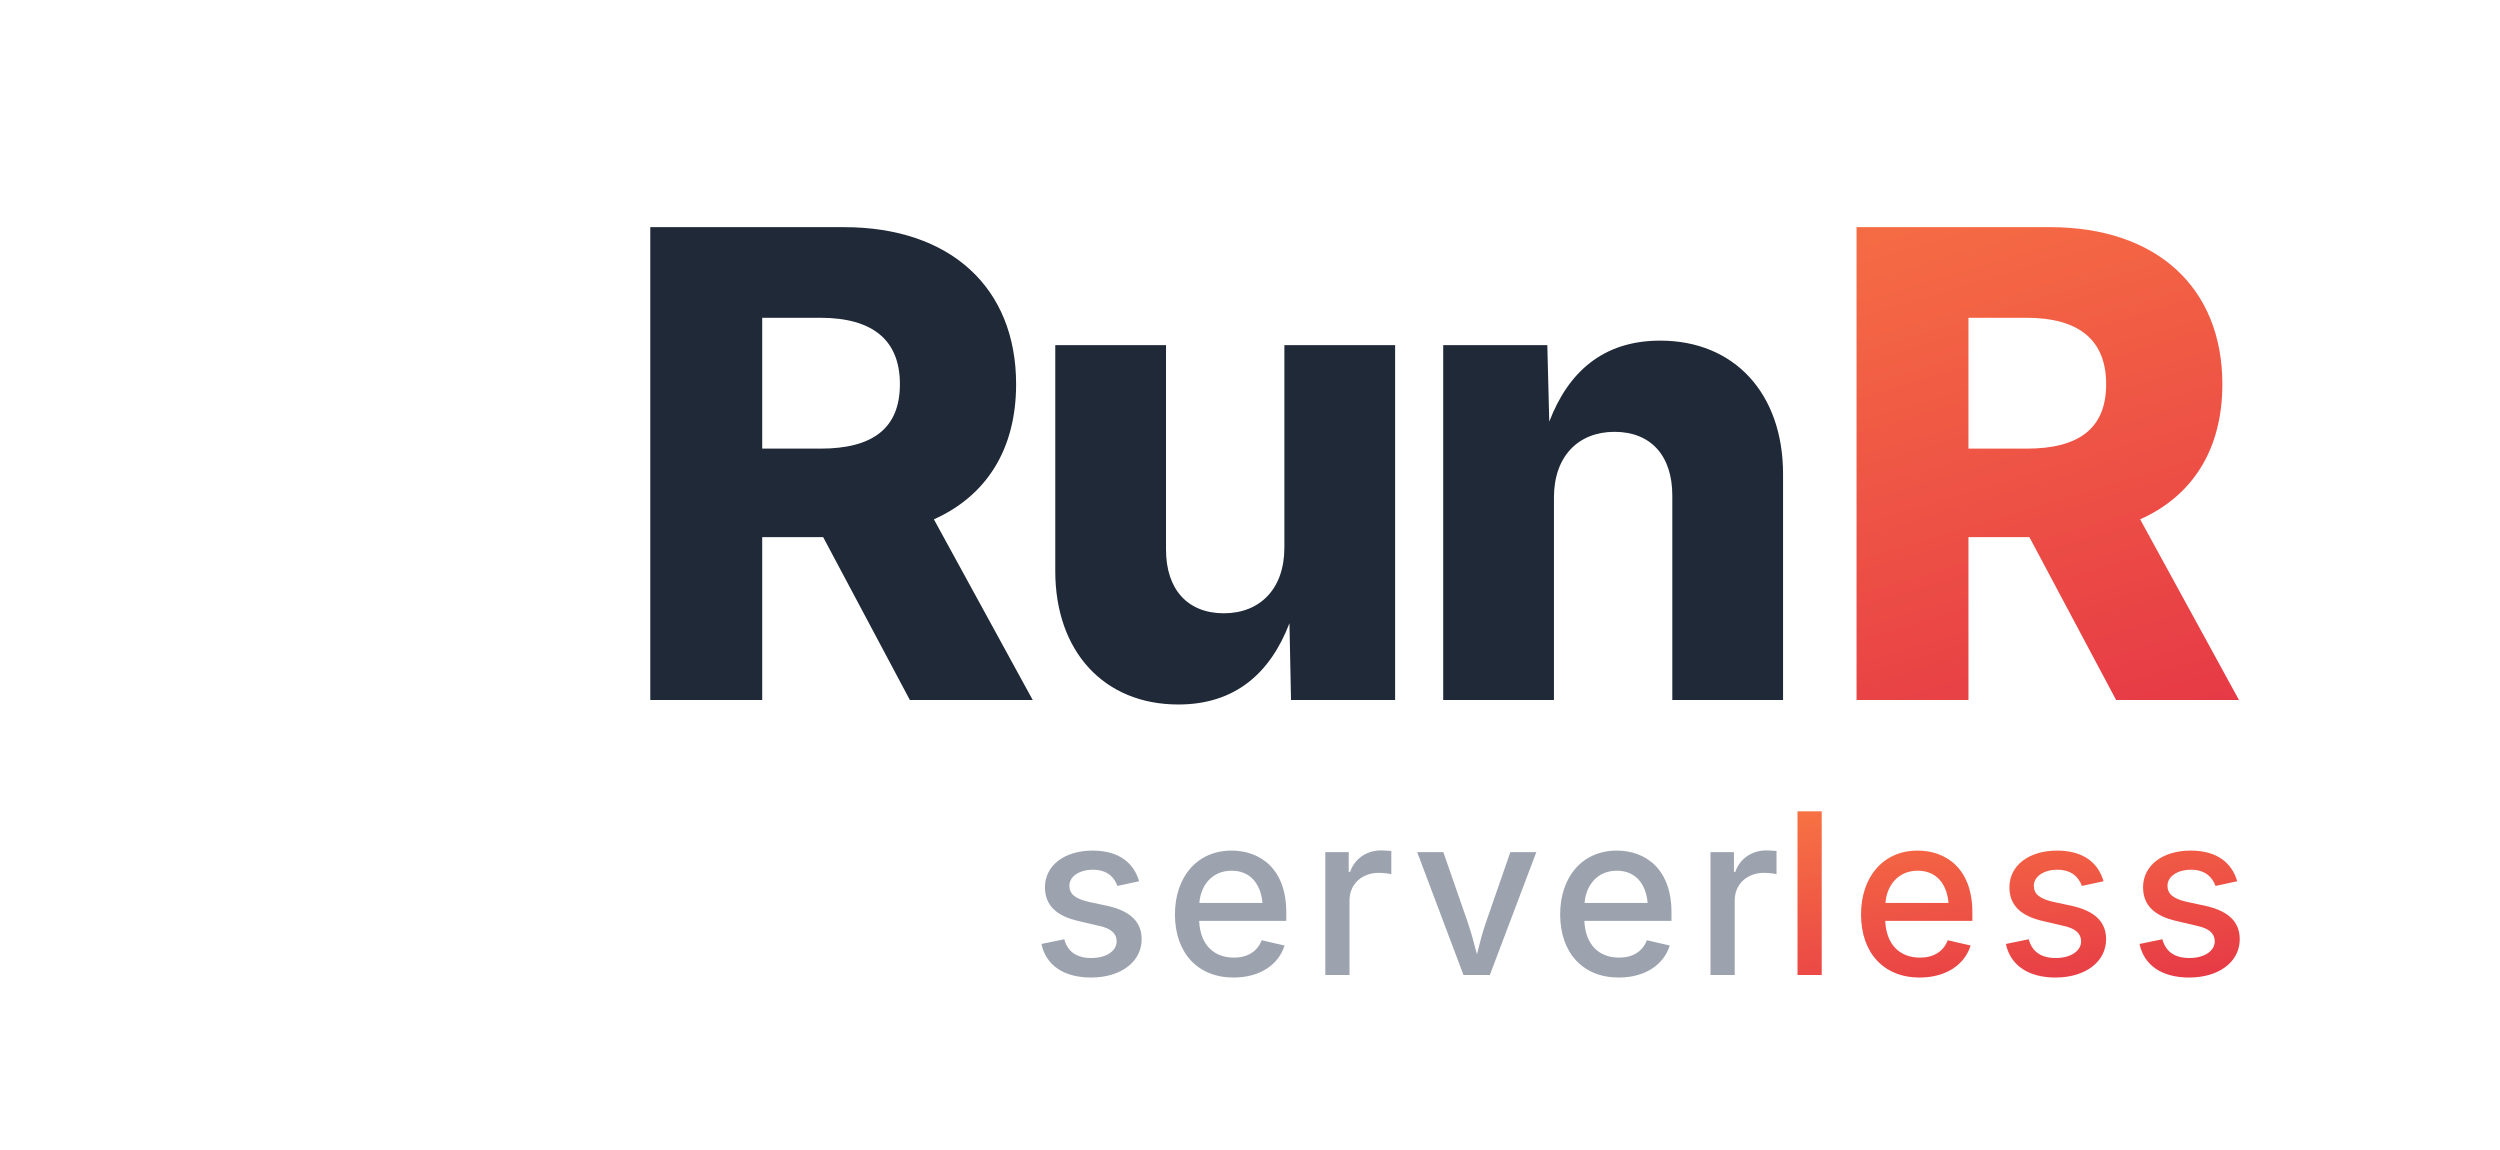
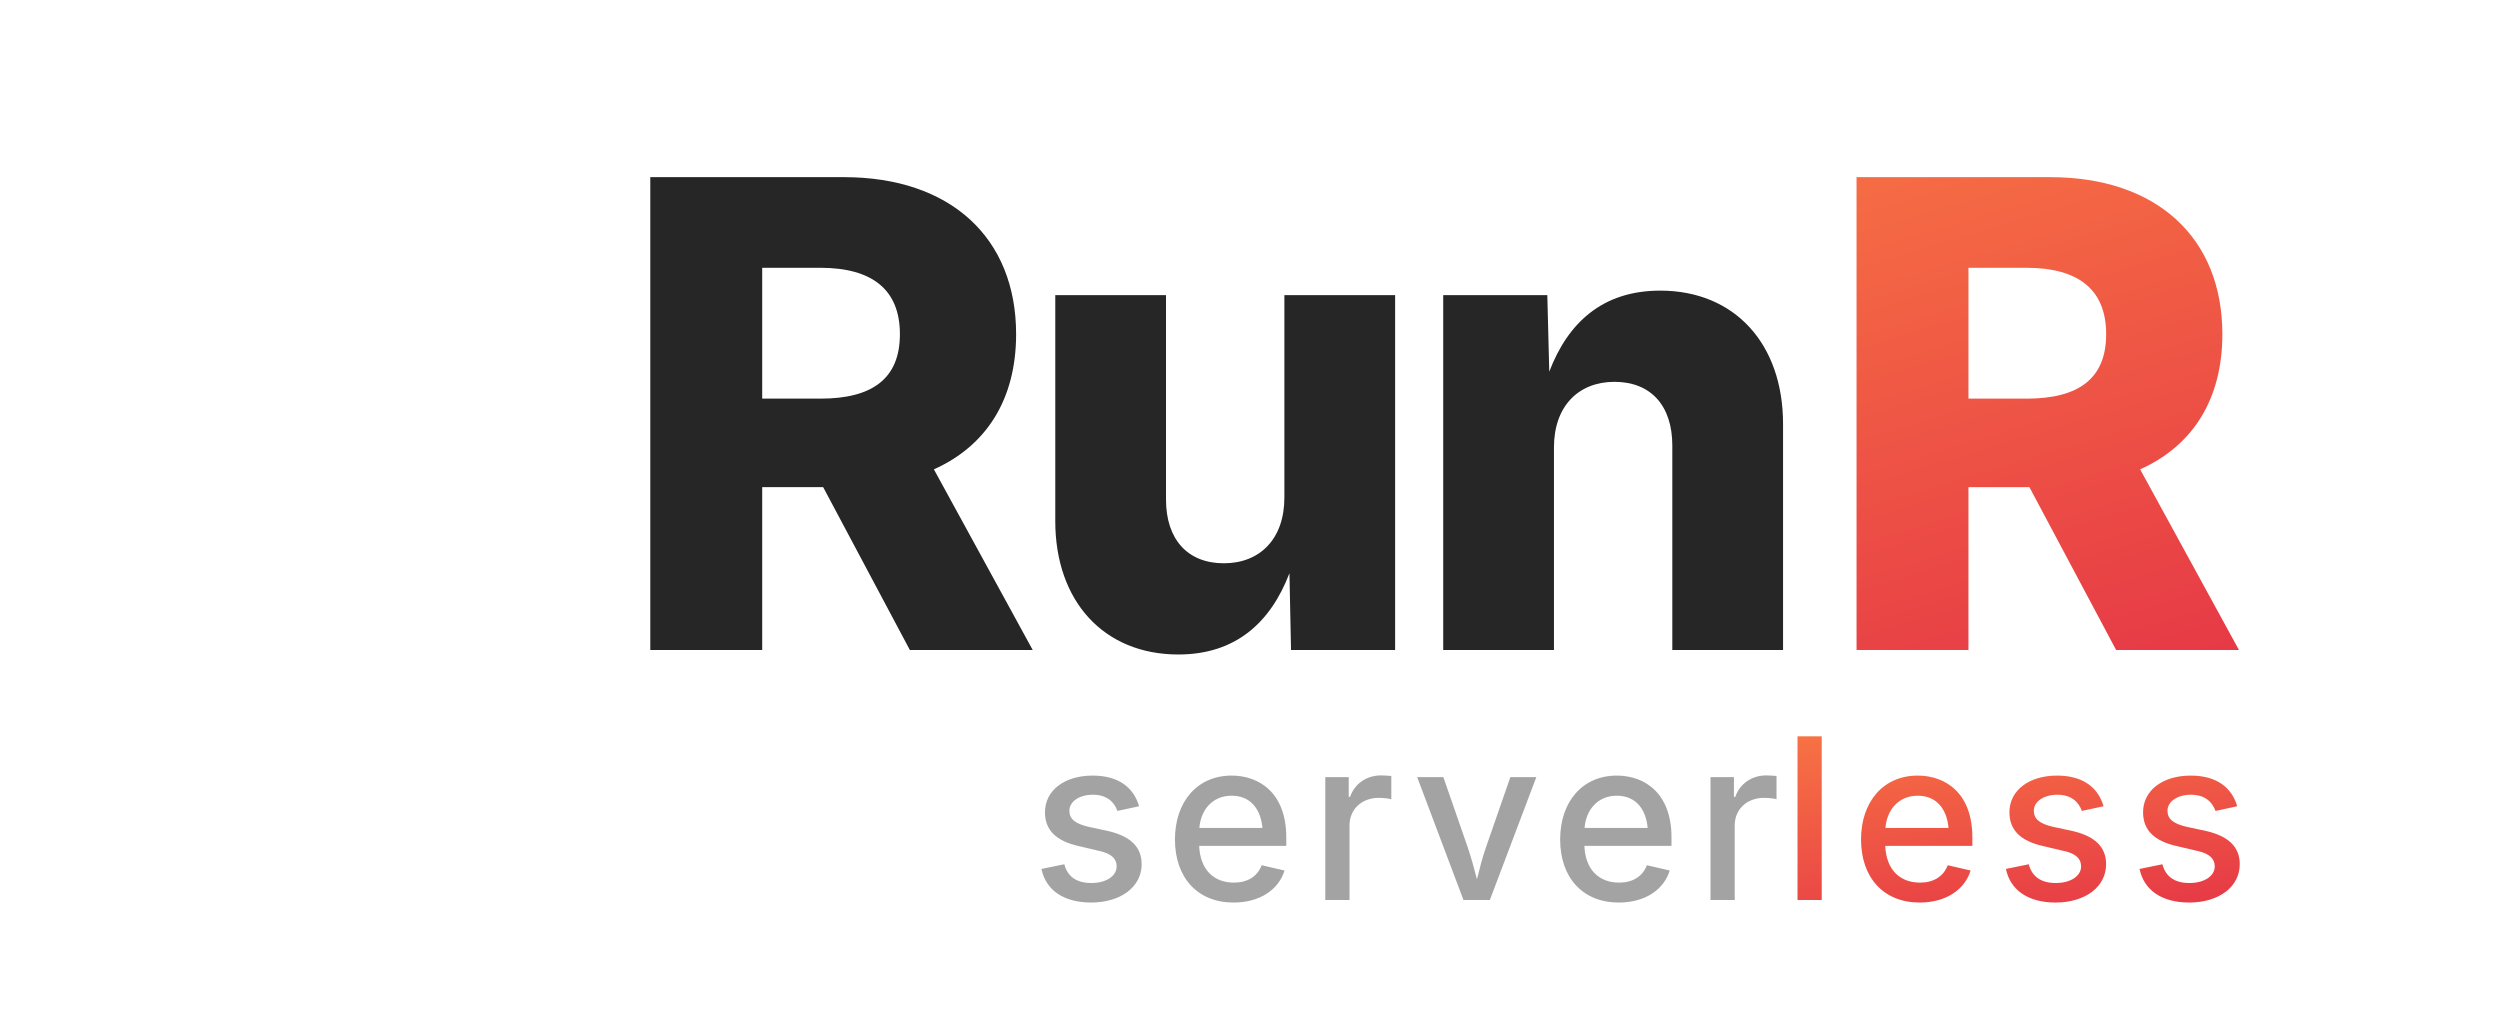
- <svg xmlns="http://www.w3.org/2000/svg" viewBox="0 0 200 92" width="200" height="92">
+ <svg xmlns="http://www.w3.org/2000/svg" viewBox="0 0 200 82" width="200" height="82">
  <defs>
    <linearGradient id="runr-l" x1="0%" y1="0%" x2="100%" y2="100%">
      <stop offset="0%" stop-color="#FF8C42" />
      <stop offset="100%" stop-color="#E63946" />
    </linearGradient>
  </defs>
-   <text text-anchor="end" x="180" y="56" font-family="'Inter', 'Helvetica Neue', 'Arial', sans-serif" font-size="52" font-weight="800" fill="#1f2937" letter-spacing="-2">Run<tspan fill="url(#runr-l)">R</tspan>
+   <text text-anchor="end" x="180" y="52" font-family="'Inter', 'Helvetica Neue', 'Arial', sans-serif" font-size="52" font-weight="800" fill="#262626" letter-spacing="-2">Run<tspan fill="url(#runr-l)">R</tspan>
  </text>
-   <text text-anchor="end" x="180" y="78" font-family="'Inter', 'Helvetica Neue', 'Arial', sans-serif" font-size="18" font-weight="500" letter-spacing="1" fill="#9ca3af">server<tspan fill="url(#runr-l)">less</tspan>
+   <text text-anchor="end" x="180" y="72" font-family="'Inter', 'Helvetica Neue', 'Arial', sans-serif" font-size="18" font-weight="500" letter-spacing="1" fill="#a3a3a3">server<tspan fill="url(#runr-l)">less</tspan>
  </text>
</svg>
